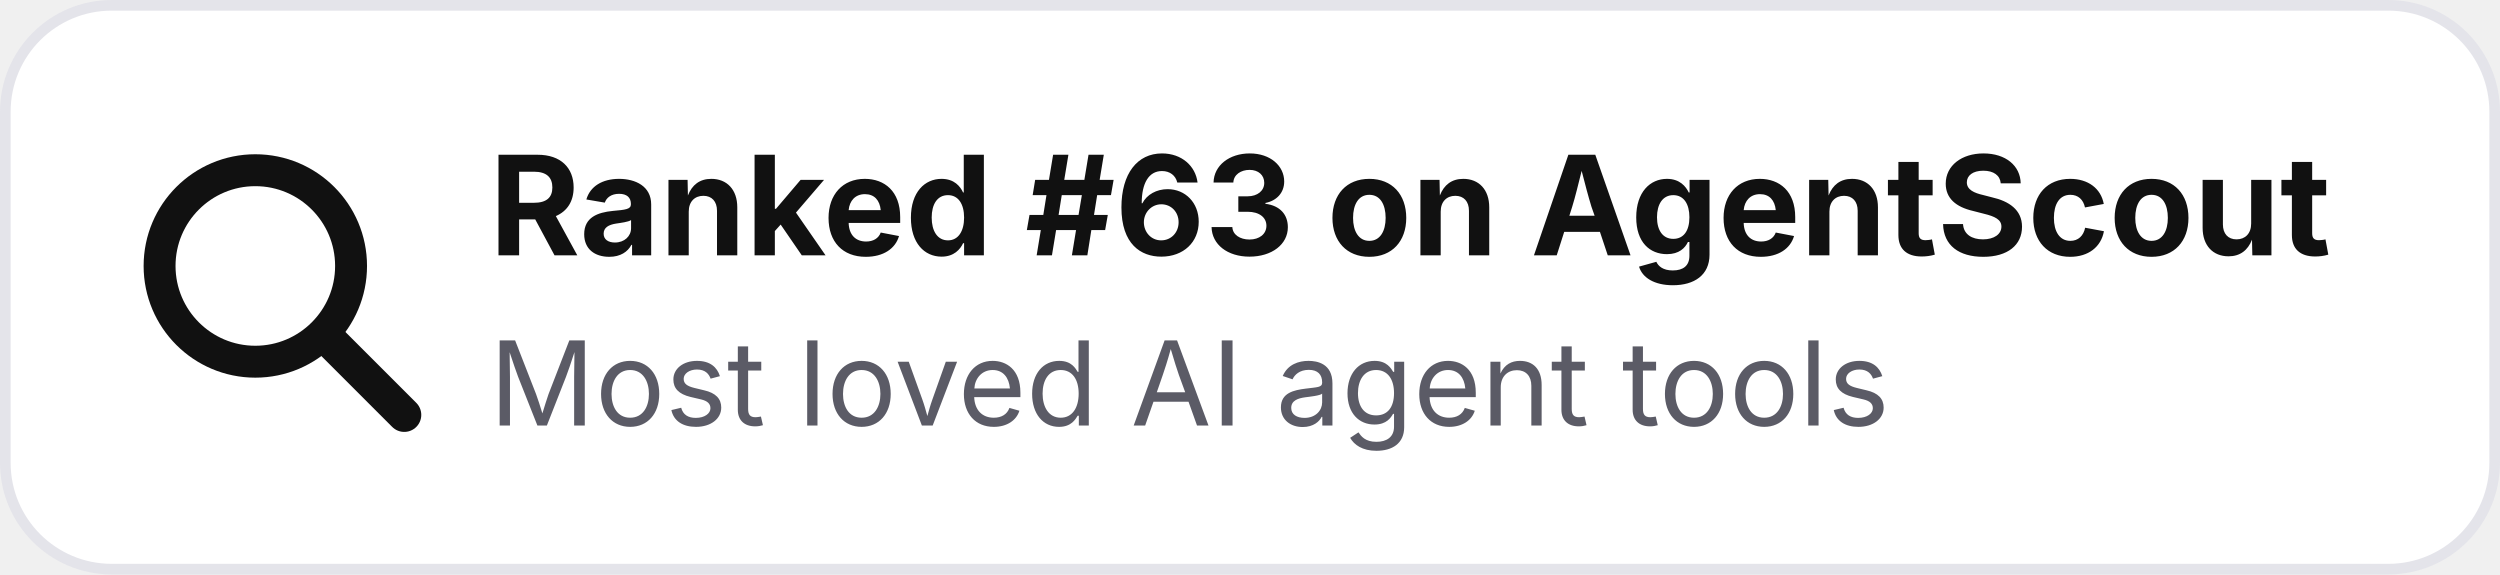
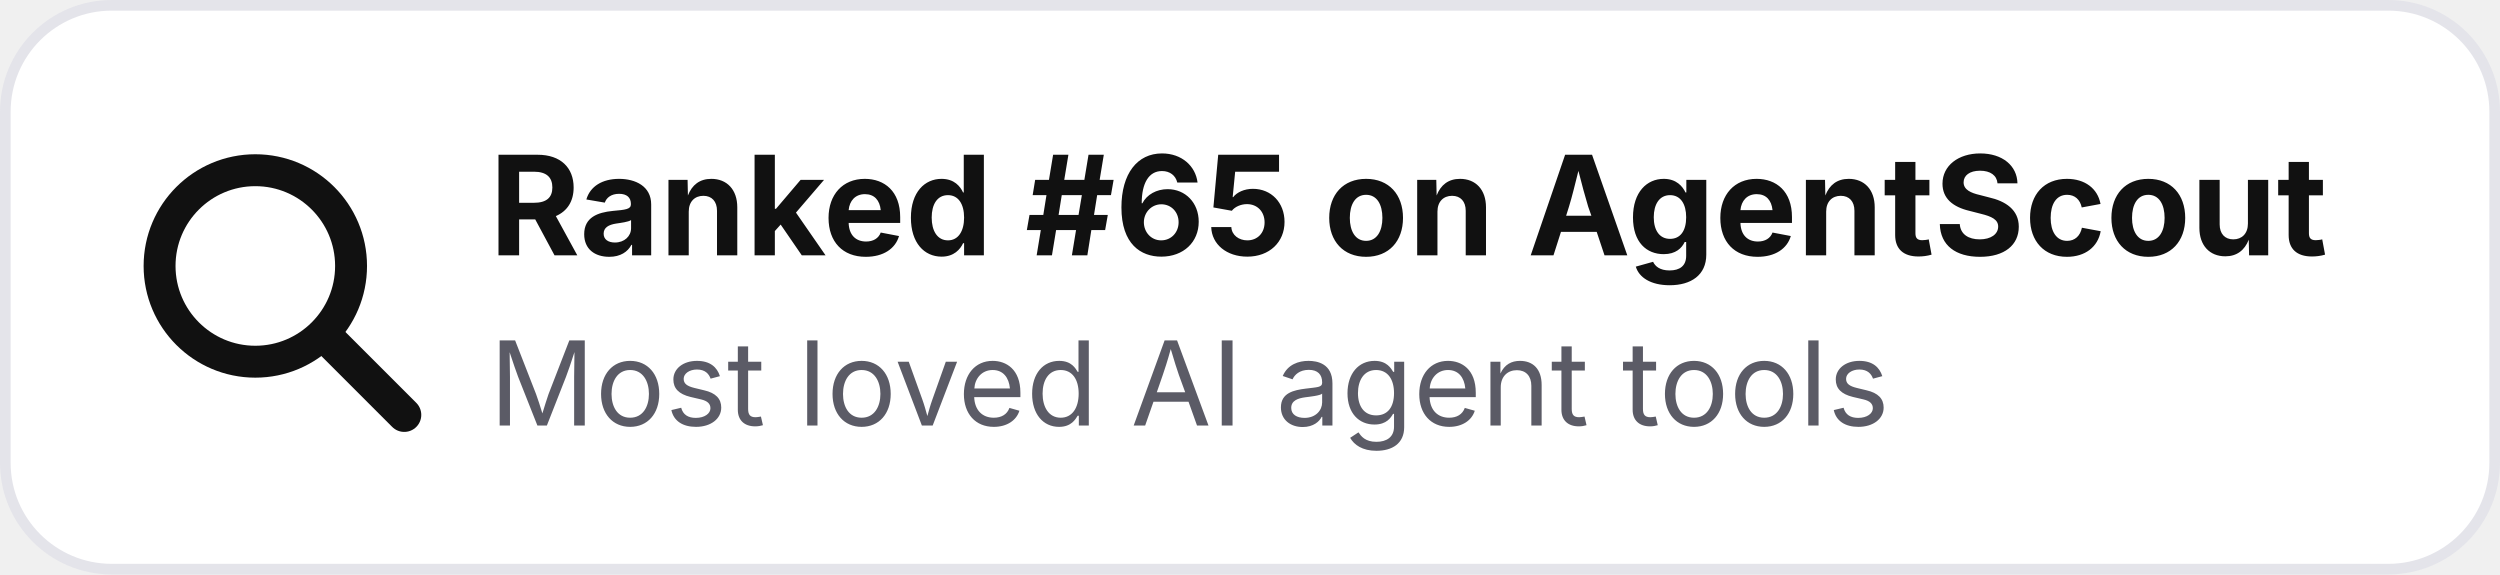
- <svg xmlns="http://www.w3.org/2000/svg" width="235" height="54" viewBox="0 0 235 54" role="img" aria-label="Ranked #63 on AgentScout">
+ <svg xmlns="http://www.w3.org/2000/svg" width="235" height="54" viewBox="0 0 235 54" role="img" aria-label="Ranked #65 on AgentScout">
  <rect x=".5" y=".5" width="234" height="53" rx="10" fill="#ffffff" stroke="#e4e4ea" />
  <circle cx="24" cy="25" r="9" fill="none" stroke="#111111" stroke-width="3" />
  <path d="M31 32l7 7" stroke="#111111" stroke-width="3.2" stroke-linecap="round" />
-   <text x="46" y="24" font-family="Inter,Segoe UI,Arial,sans-serif" font-size="13" font-weight="700" fill="#111111">Ranked #63 on AgentScout</text>
+   <text x="46" y="24" font-family="Inter,Segoe UI,Arial,sans-serif" font-size="13" font-weight="700" fill="#111111">Ranked #65 on AgentScout</text>
  <text x="46" y="40" font-family="Inter,Segoe UI,Arial,sans-serif" font-size="11" fill="#5b5b66">Most loved AI agent tools</text>
</svg>
